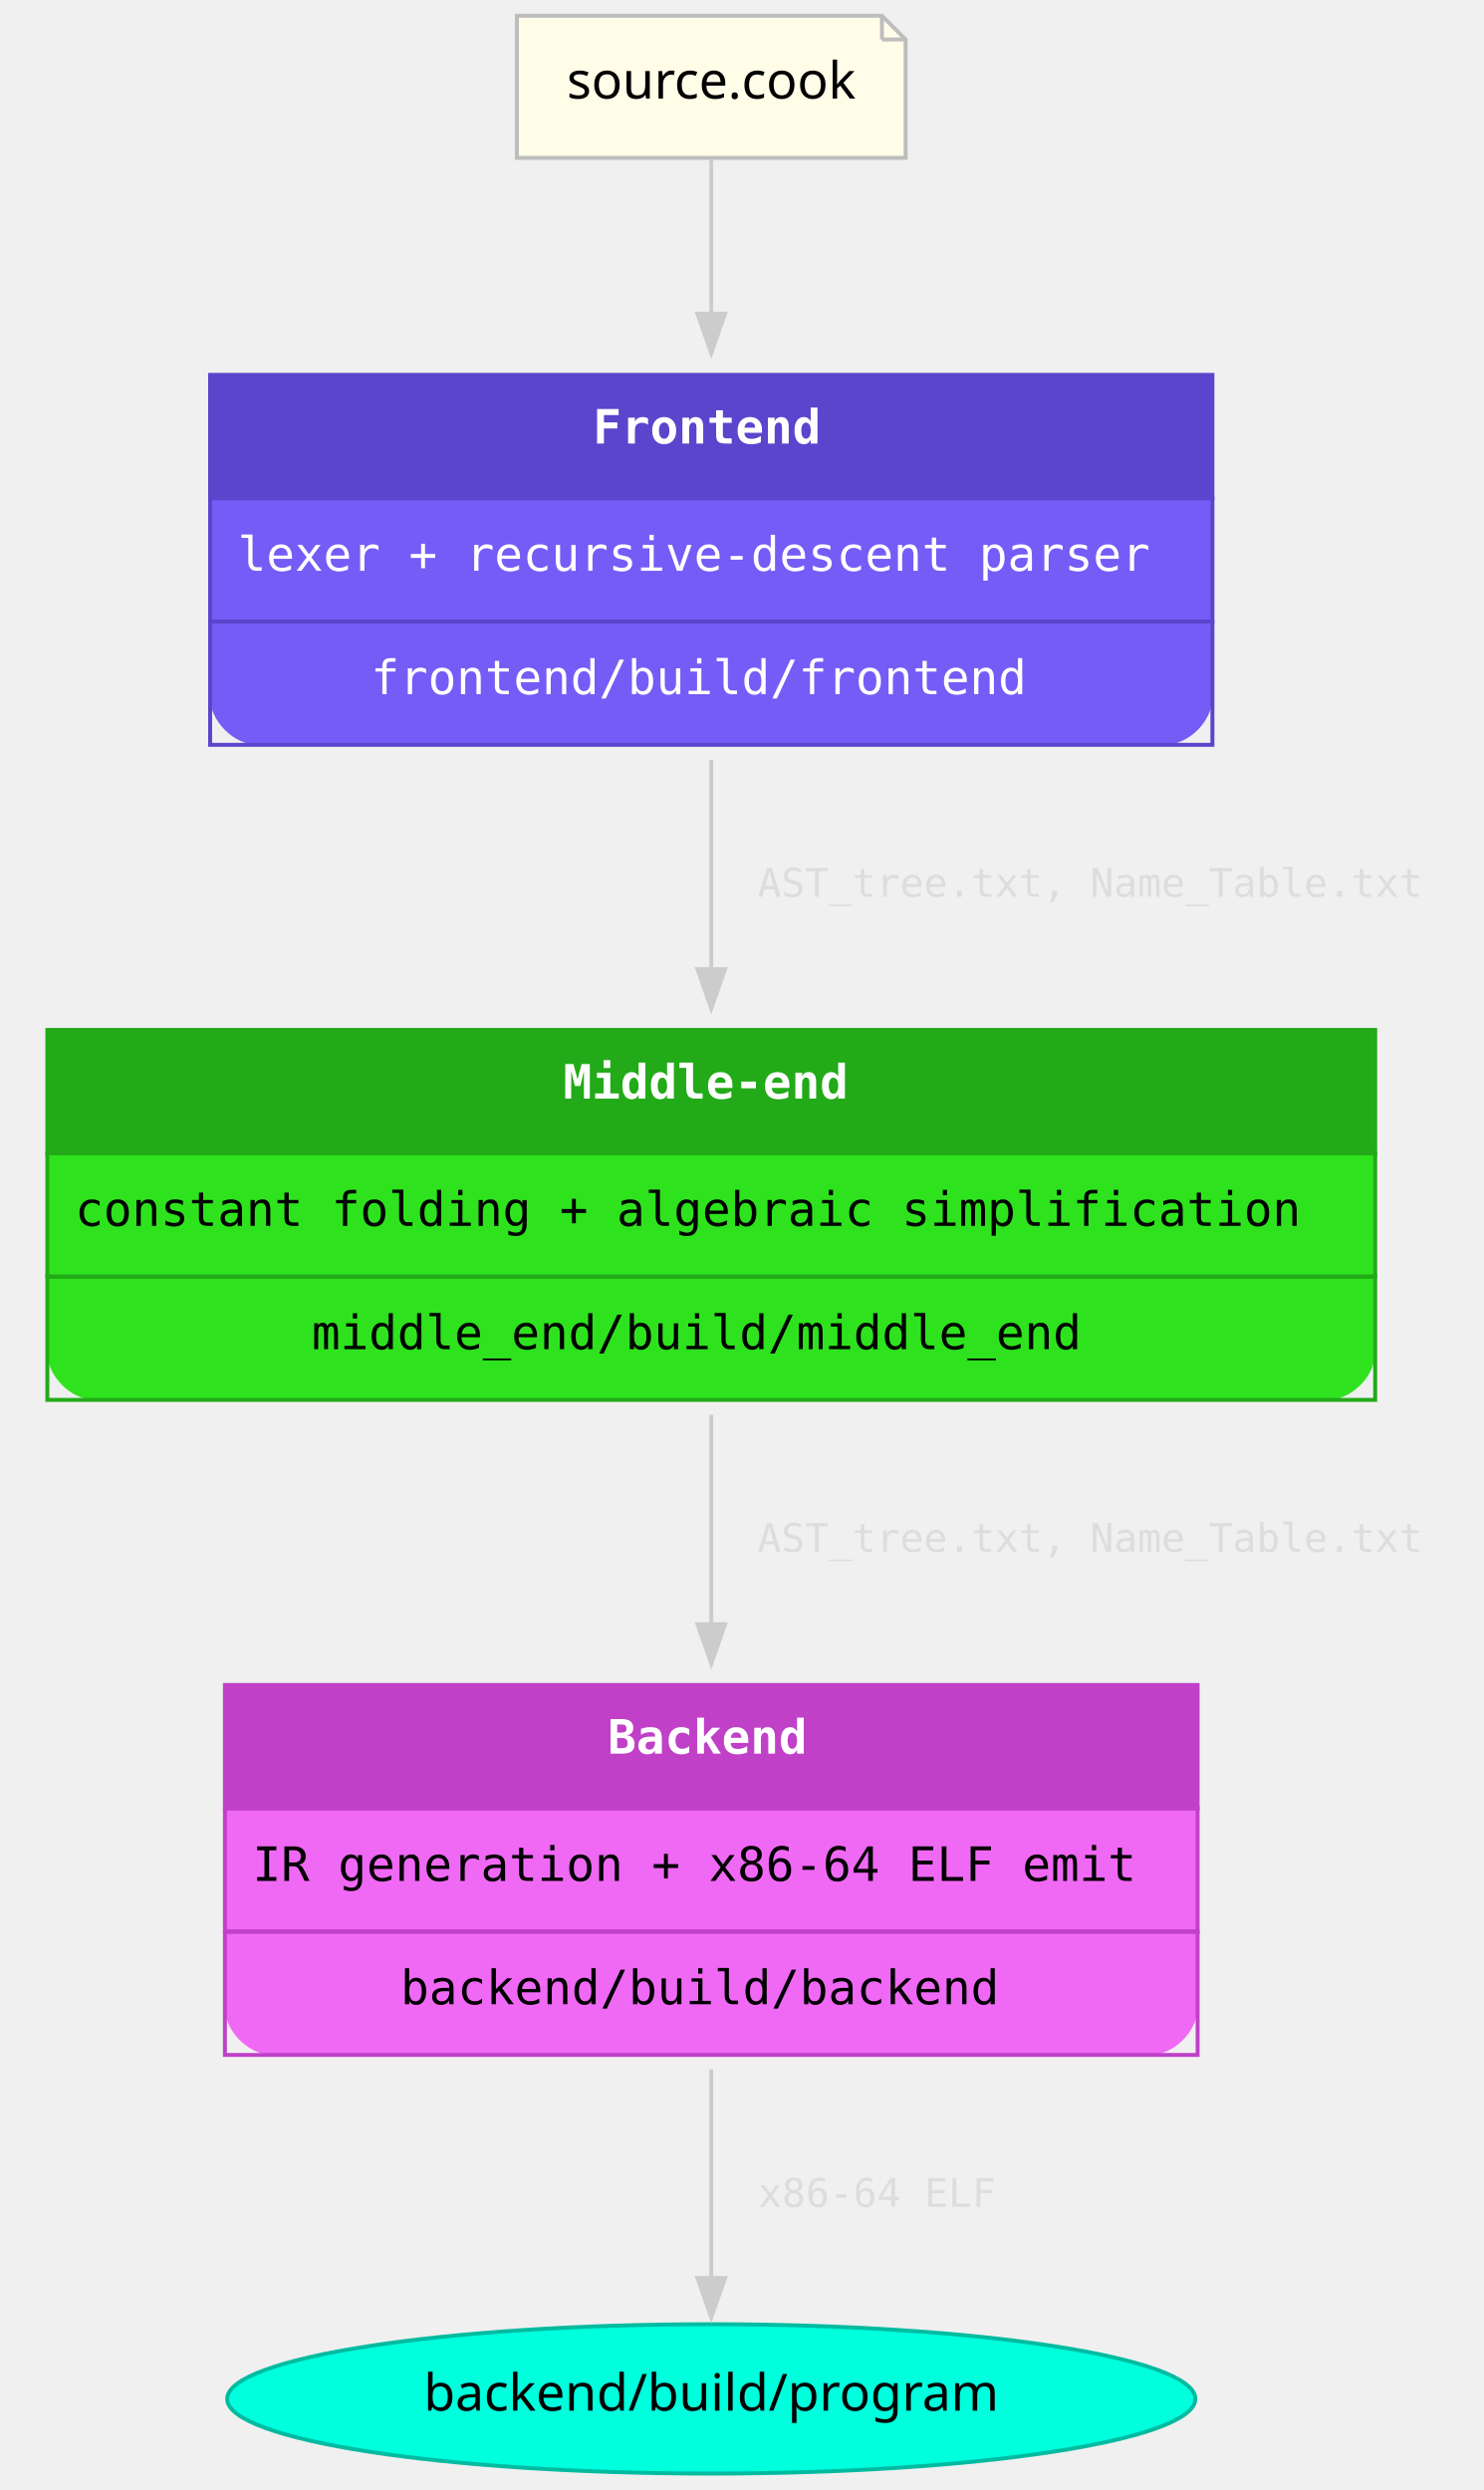
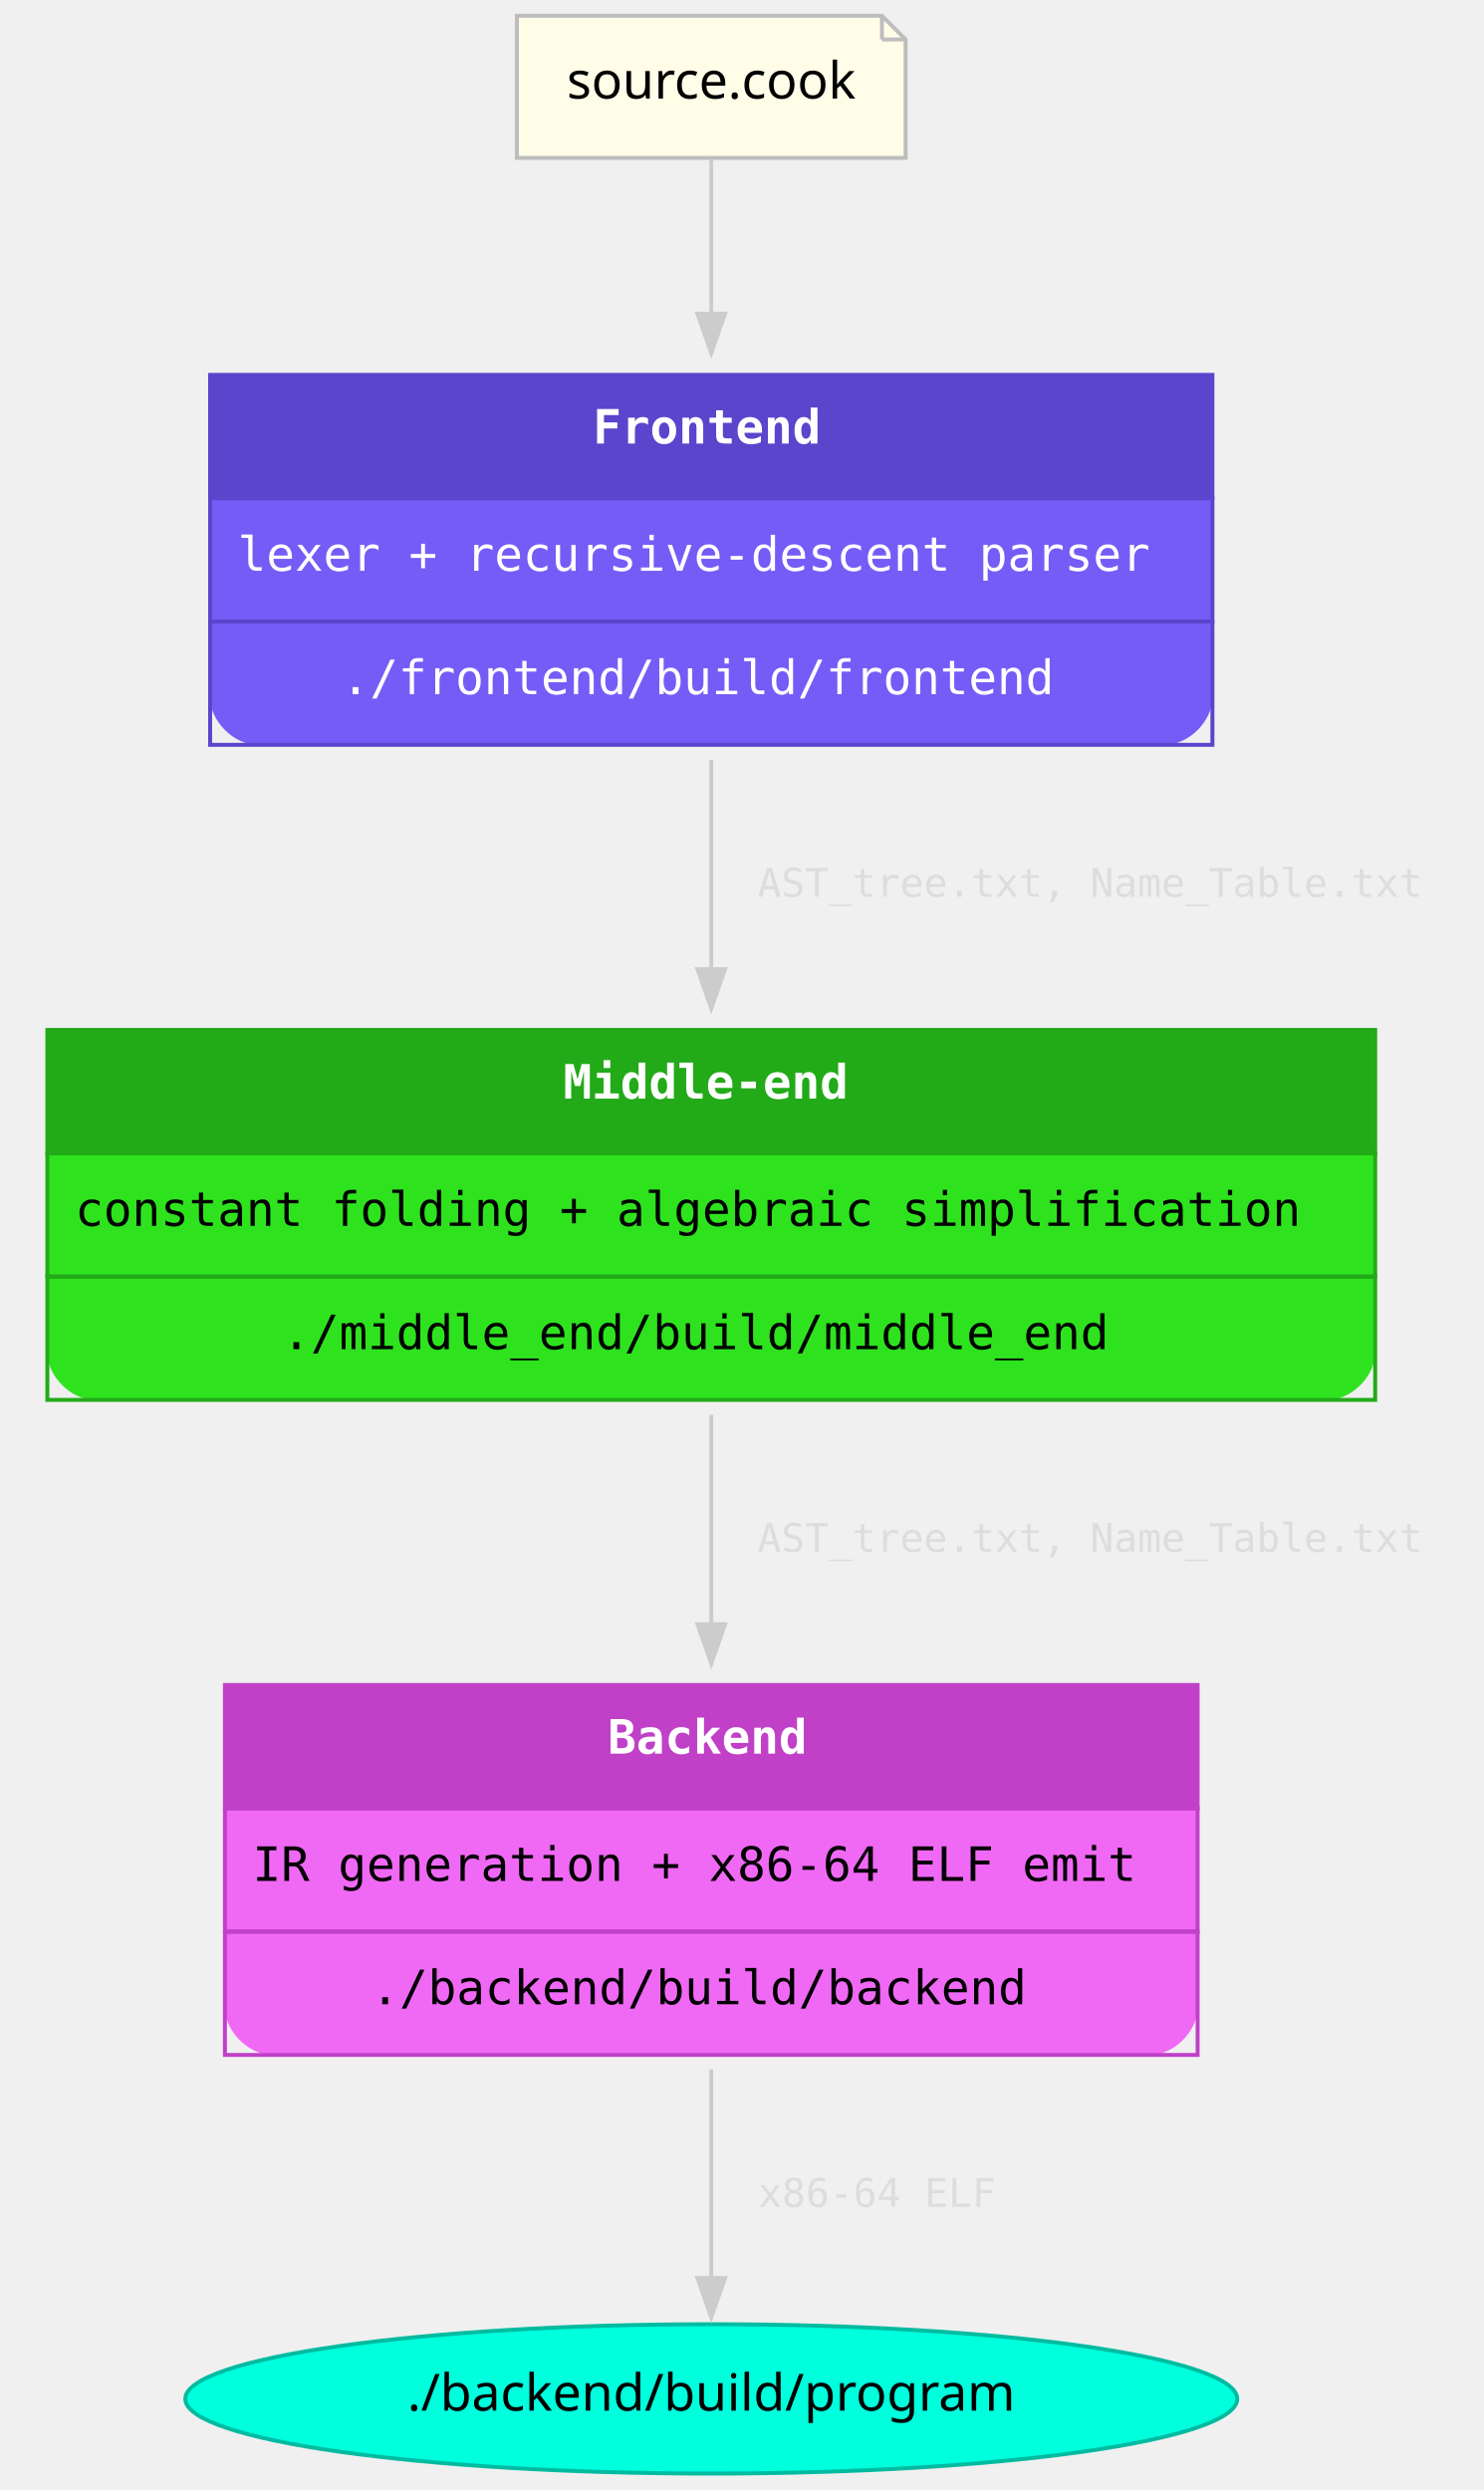
<svg xmlns="http://www.w3.org/2000/svg" width="376pt" height="631pt" viewBox="0.00 0.00 376.00 631.00">
  <g id="graph0" class="graph" transform="scale(1 1) rotate(0) translate(4 626.83)">
    <g id="node1" class="node">
      <polygon fill="#fffde7" stroke="#bdbdbd" points="219.5,-622.83 127,-622.83 127,-586.83 225.5,-586.83 225.5,-616.83 219.5,-622.83" />
      <polyline fill="none" stroke="#bdbdbd" points="219.5,-622.83 219.5,-616.83" />
      <polyline fill="none" stroke="#bdbdbd" points="225.5,-616.83 219.5,-616.83" />
      <text xml:space="preserve" text-anchor="middle" x="176.25" y="-601.86" font-family="monospace bold" font-size="13.00">source.cook</text>
    </g>
    <g id="node2" class="node">
      <path fill="#755cf7" stroke="none" d="M61.25,-438.08C61.25,-438.08 291.25,-438.08 291.25,-438.08 297.25,-438.08 303.25,-444.08 303.25,-450.08 303.25,-450.08 303.25,-519.83 303.25,-519.83 303.25,-525.83 297.25,-531.83 291.25,-531.83 291.25,-531.83 61.25,-531.83 61.25,-531.83 55.25,-531.83 49.25,-525.83 49.25,-519.83 49.25,-519.83 49.25,-450.08 49.25,-450.08 49.25,-444.08 55.25,-438.08 61.25,-438.08" />
      <polygon fill="#5a45cc" stroke="none" points="49.25,-500.58 49.25,-531.83 303.25,-531.83 303.25,-500.58 49.25,-500.58" />
      <polygon fill="none" stroke="#5a45cc" points="49.25,-500.58 49.25,-531.83 303.25,-531.83 303.25,-500.58 49.25,-500.58" />
      <text xml:space="preserve" text-anchor="start" x="146.25" y="-514.43" font-family="monospace" font-weight="bold" font-size="12.00" fill="white">Frontend</text>
      <polygon fill="none" stroke="#5a45cc" points="49.25,-469.33 49.25,-500.58 303.25,-500.58 303.25,-469.33 49.25,-469.33" />
      <text xml:space="preserve" text-anchor="start" x="56.25" y="-482.18" font-family="monospace" font-size="12.00" fill="white">lexer + recursive-descent parser</text>
      <polygon fill="none" stroke="#5a45cc" points="49.25,-438.08 49.25,-469.33 303.25,-469.33 303.25,-438.08 49.25,-438.08" />
-       <text xml:space="preserve" text-anchor="start" x="90" y="-450.93" font-family="monospace" font-size="12.00" fill="white">frontend/build/frontend</text>
+       <text xml:space="preserve" text-anchor="start" x="82.5" y="-450.93" font-family="monospace" font-size="12.00" fill="white">./frontend/build/frontend</text>
    </g>
    <g id="edge1" class="edge">
      <path fill="none" stroke="#cccccc" d="M176.25,-586.44C176.25,-575.88 176.25,-561.69 176.25,-547.32" />
      <polygon fill="#cccccc" stroke="#cccccc" points="179.75,-547.33 176.25,-537.33 172.75,-547.33 179.75,-547.33" />
    </g>
    <g id="node3" class="node">
      <path fill="#2ee31e" stroke="none" d="M20,-272.08C20,-272.08 332.5,-272.08 332.5,-272.08 338.5,-272.08 344.5,-278.08 344.5,-284.08 344.5,-284.08 344.5,-353.83 344.5,-353.83 344.5,-359.83 338.5,-365.83 332.5,-365.83 332.5,-365.83 20,-365.83 20,-365.83 14,-365.83 8,-359.83 8,-353.83 8,-353.83 8,-284.08 8,-284.08 8,-278.08 14,-272.08 20,-272.08" />
      <polygon fill="#22aa18" stroke="none" points="8,-334.58 8,-365.83 344.5,-365.83 344.5,-334.58 8,-334.58" />
      <polygon fill="none" stroke="#22aa18" points="8,-334.58 8,-365.83 344.5,-365.83 344.5,-334.58 8,-334.58" />
      <text xml:space="preserve" text-anchor="start" x="138.75" y="-348.43" font-family="monospace" font-weight="bold" font-size="12.00" fill="white">Middle-end</text>
      <polygon fill="none" stroke="#22aa18" points="8,-303.33 8,-334.58 344.5,-334.58 344.5,-303.33 8,-303.33" />
      <text xml:space="preserve" text-anchor="start" x="15" y="-316.18" font-family="monospace" font-size="12.00">constant folding + algebraic simplification</text>
      <polygon fill="none" stroke="#22aa18" points="8,-272.08 8,-303.33 344.5,-303.33 344.5,-272.08 8,-272.08" />
-       <text xml:space="preserve" text-anchor="start" x="75" y="-284.93" font-family="monospace" font-size="12.00">middle_end/build/middle_end</text>
+       <text xml:space="preserve" text-anchor="start" x="67.5" y="-284.93" font-family="monospace" font-size="12.00">./middle_end/build/middle_end</text>
    </g>
    <g id="edge2" class="edge">
      <path fill="none" stroke="#cccccc" d="M176.25,-434.3C176.25,-417.52 176.25,-398.59 176.25,-381.03" />
      <polygon fill="#cccccc" stroke="#cccccc" points="179.75,-381.23 176.25,-371.23 172.75,-381.23 179.75,-381.23" />
      <text xml:space="preserve" text-anchor="middle" x="272.25" y="-399.58" font-family="monospace" font-size="10.00" fill="#dddddd">  AST_tree.txt, Name_Table.txt  </text>
    </g>
    <g id="node4" class="node">
      <path fill="#f069f5" stroke="none" d="M65,-106.08C65,-106.08 287.5,-106.08 287.5,-106.08 293.5,-106.08 299.5,-112.08 299.5,-118.08 299.5,-118.08 299.5,-187.83 299.5,-187.83 299.5,-193.83 293.5,-199.83 287.5,-199.83 287.5,-199.83 65,-199.83 65,-199.83 59,-199.83 53,-193.83 53,-187.83 53,-187.83 53,-118.08 53,-118.08 53,-112.08 59,-106.08 65,-106.08" />
      <polygon fill="#c040c8" stroke="none" points="53,-168.58 53,-199.83 299.5,-199.83 299.5,-168.58 53,-168.58" />
      <polygon fill="none" stroke="#c040c8" points="53,-168.58 53,-199.83 299.5,-199.83 299.5,-168.58 53,-168.58" />
      <text xml:space="preserve" text-anchor="start" x="150" y="-182.43" font-family="monospace" font-weight="bold" font-size="12.00" fill="white">Backend</text>
      <polygon fill="none" stroke="#c040c8" points="53,-137.33 53,-168.58 299.5,-168.58 299.5,-137.33 53,-137.33" />
      <text xml:space="preserve" text-anchor="start" x="60" y="-150.18" font-family="monospace" font-size="12.00">IR generation + x86-64 ELF emit</text>
      <polygon fill="none" stroke="#c040c8" points="53,-106.08 53,-137.33 299.5,-137.33 299.5,-106.08 53,-106.08" />
-       <text xml:space="preserve" text-anchor="start" x="97.5" y="-118.93" font-family="monospace" font-size="12.00">backend/build/backend</text>
+       <text xml:space="preserve" text-anchor="start" x="90" y="-118.93" font-family="monospace" font-size="12.00">./backend/build/backend</text>
    </g>
    <g id="edge3" class="edge">
      <path fill="none" stroke="#cccccc" d="M176.25,-268.3C176.25,-251.52 176.25,-232.59 176.25,-215.03" />
      <polygon fill="#cccccc" stroke="#cccccc" points="179.75,-215.23 176.25,-205.23 172.75,-215.23 179.75,-215.23" />
      <text xml:space="preserve" text-anchor="middle" x="272.25" y="-233.58" font-family="monospace" font-size="10.00" fill="#dddddd">  AST_tree.txt, Name_Table.txt  </text>
    </g>
    <g id="node5" class="node">
-       <ellipse fill="#00ffdd" stroke="#00bba0" cx="176.25" cy="-18.92" rx="122.68" ry="18.92" />
-       <text xml:space="preserve" text-anchor="middle" x="176.25" y="-15.94" font-family="monospace bold" font-size="13.00">backend/build/program</text>
+       <ellipse fill="#00ffdd" stroke="#00bba0" cx="176.25" cy="-18.92" rx="133.29" ry="18.92" />
+       <text xml:space="preserve" text-anchor="middle" x="176.25" y="-15.94" font-family="monospace bold" font-size="13.00">./backend/build/program</text>
    </g>
    <g id="edge4" class="edge">
      <path fill="none" stroke="#cccccc" d="M176.25,-102.41C176.25,-84.45 176.25,-64.75 176.25,-49.11" />
      <polygon fill="#cccccc" stroke="#cccccc" points="179.75,-49.55 176.25,-39.55 172.75,-49.55 179.75,-49.55" />
      <text xml:space="preserve" text-anchor="middle" x="218.25" y="-67.58" font-family="monospace" font-size="10.00" fill="#dddddd">  x86-64 ELF  </text>
    </g>
  </g>
</svg>
